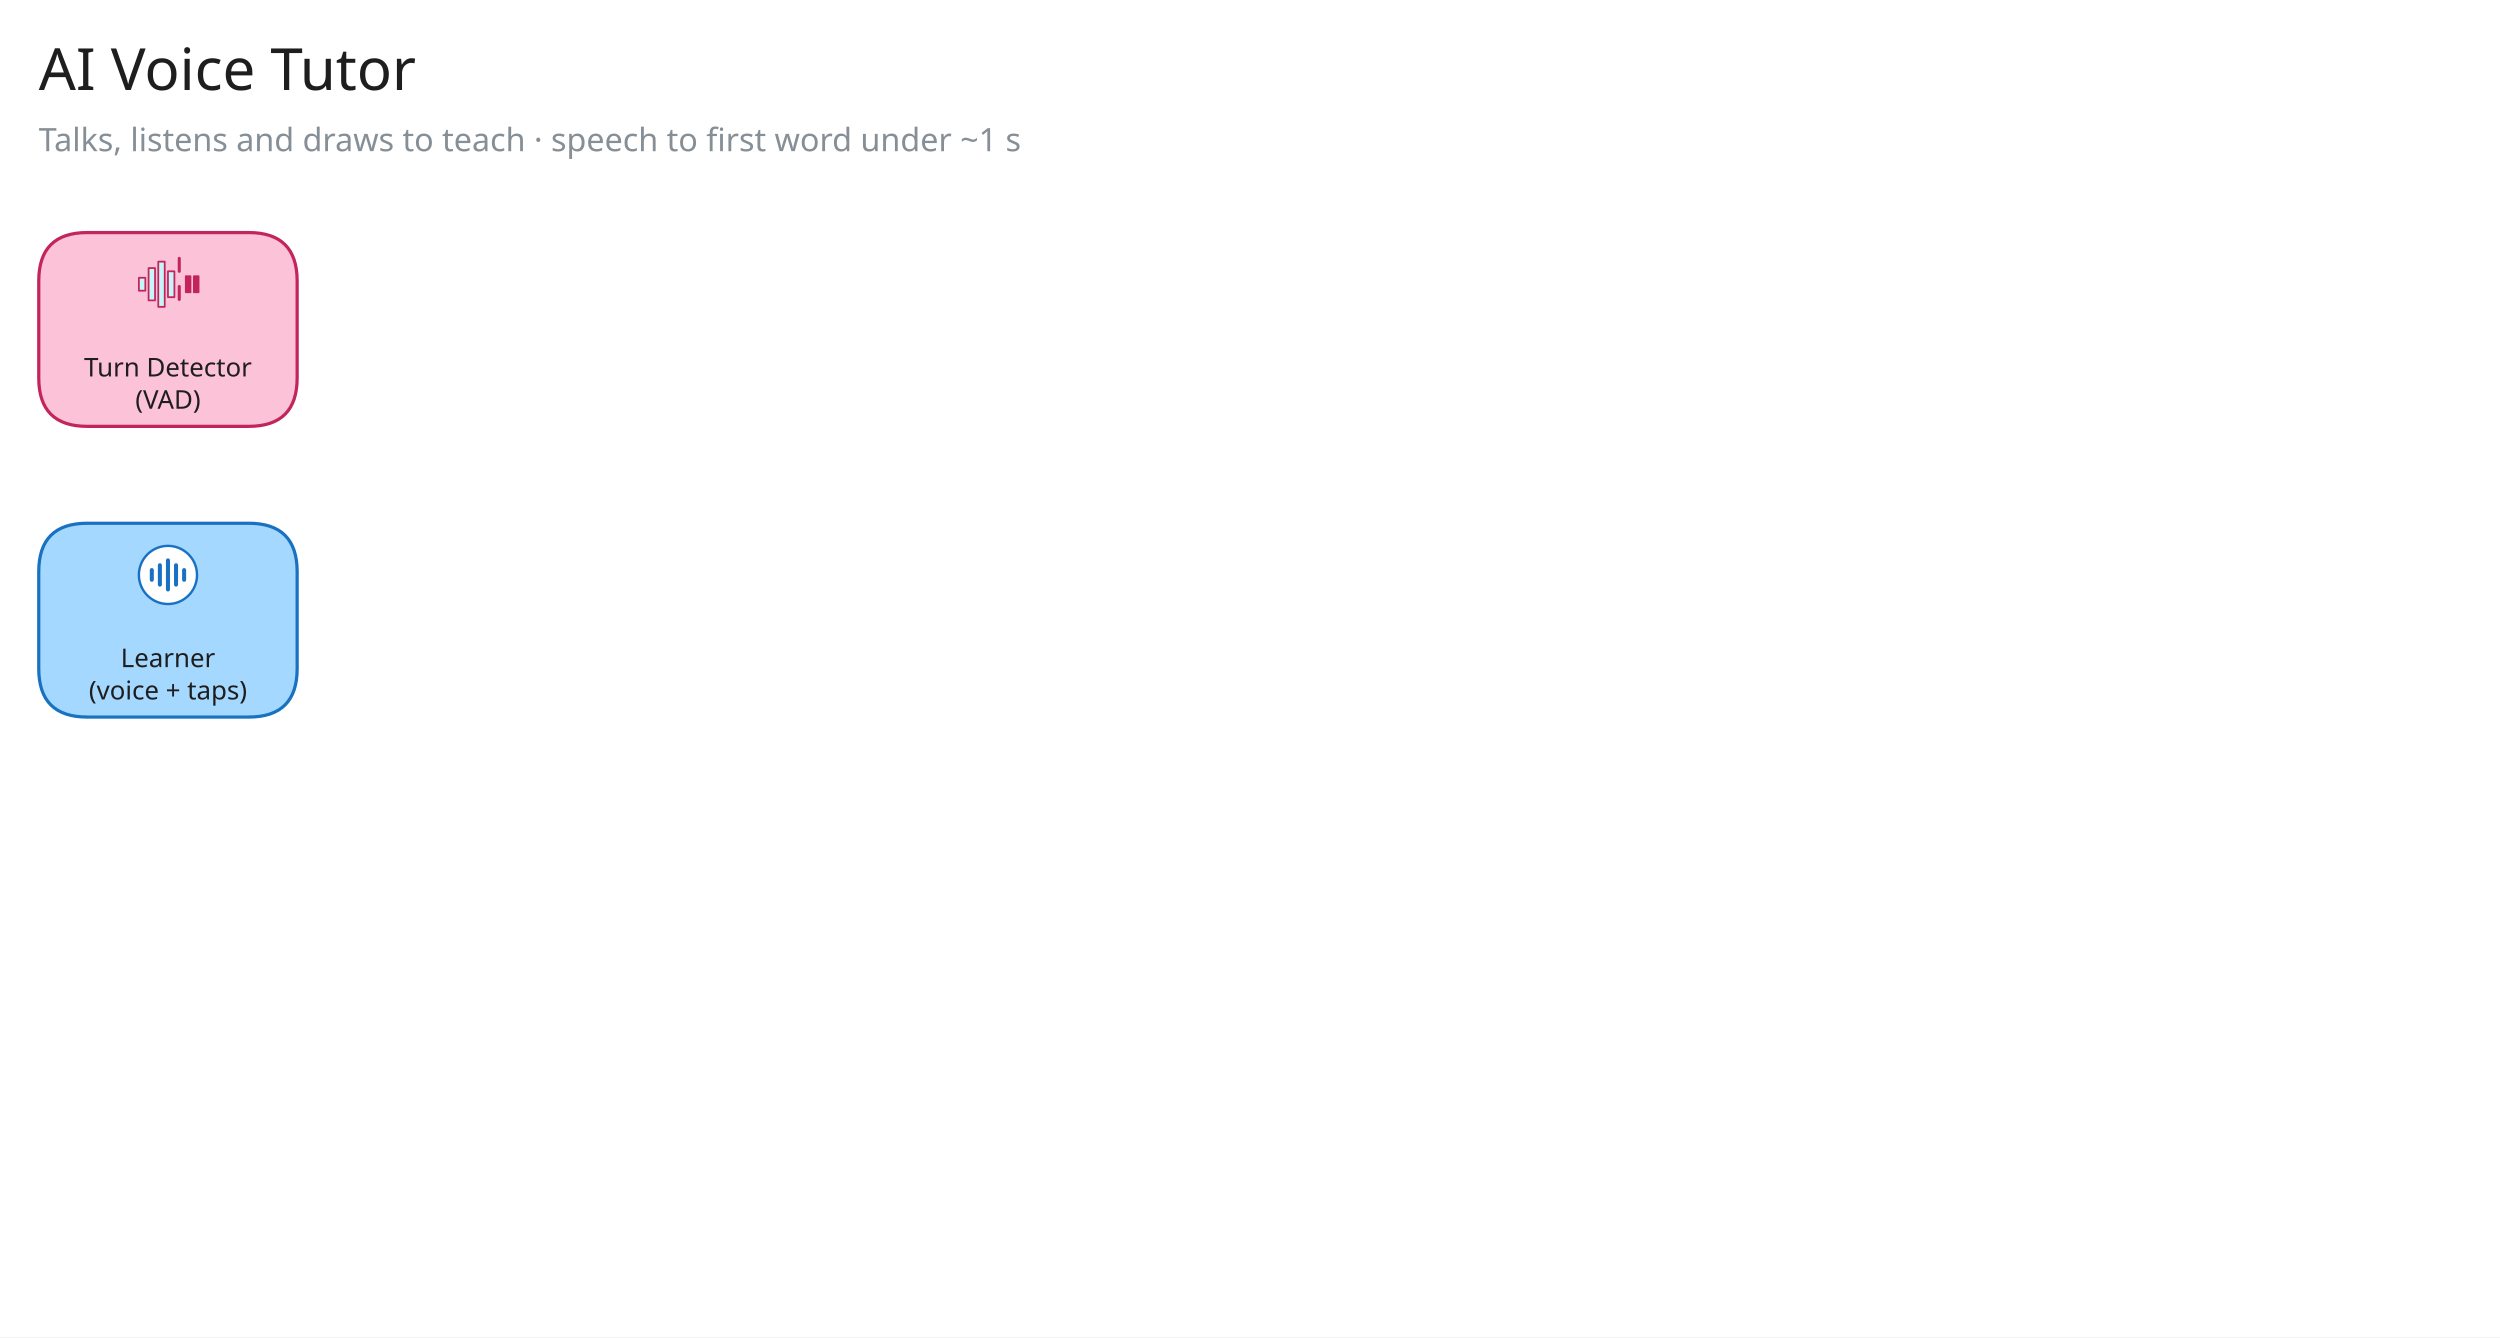
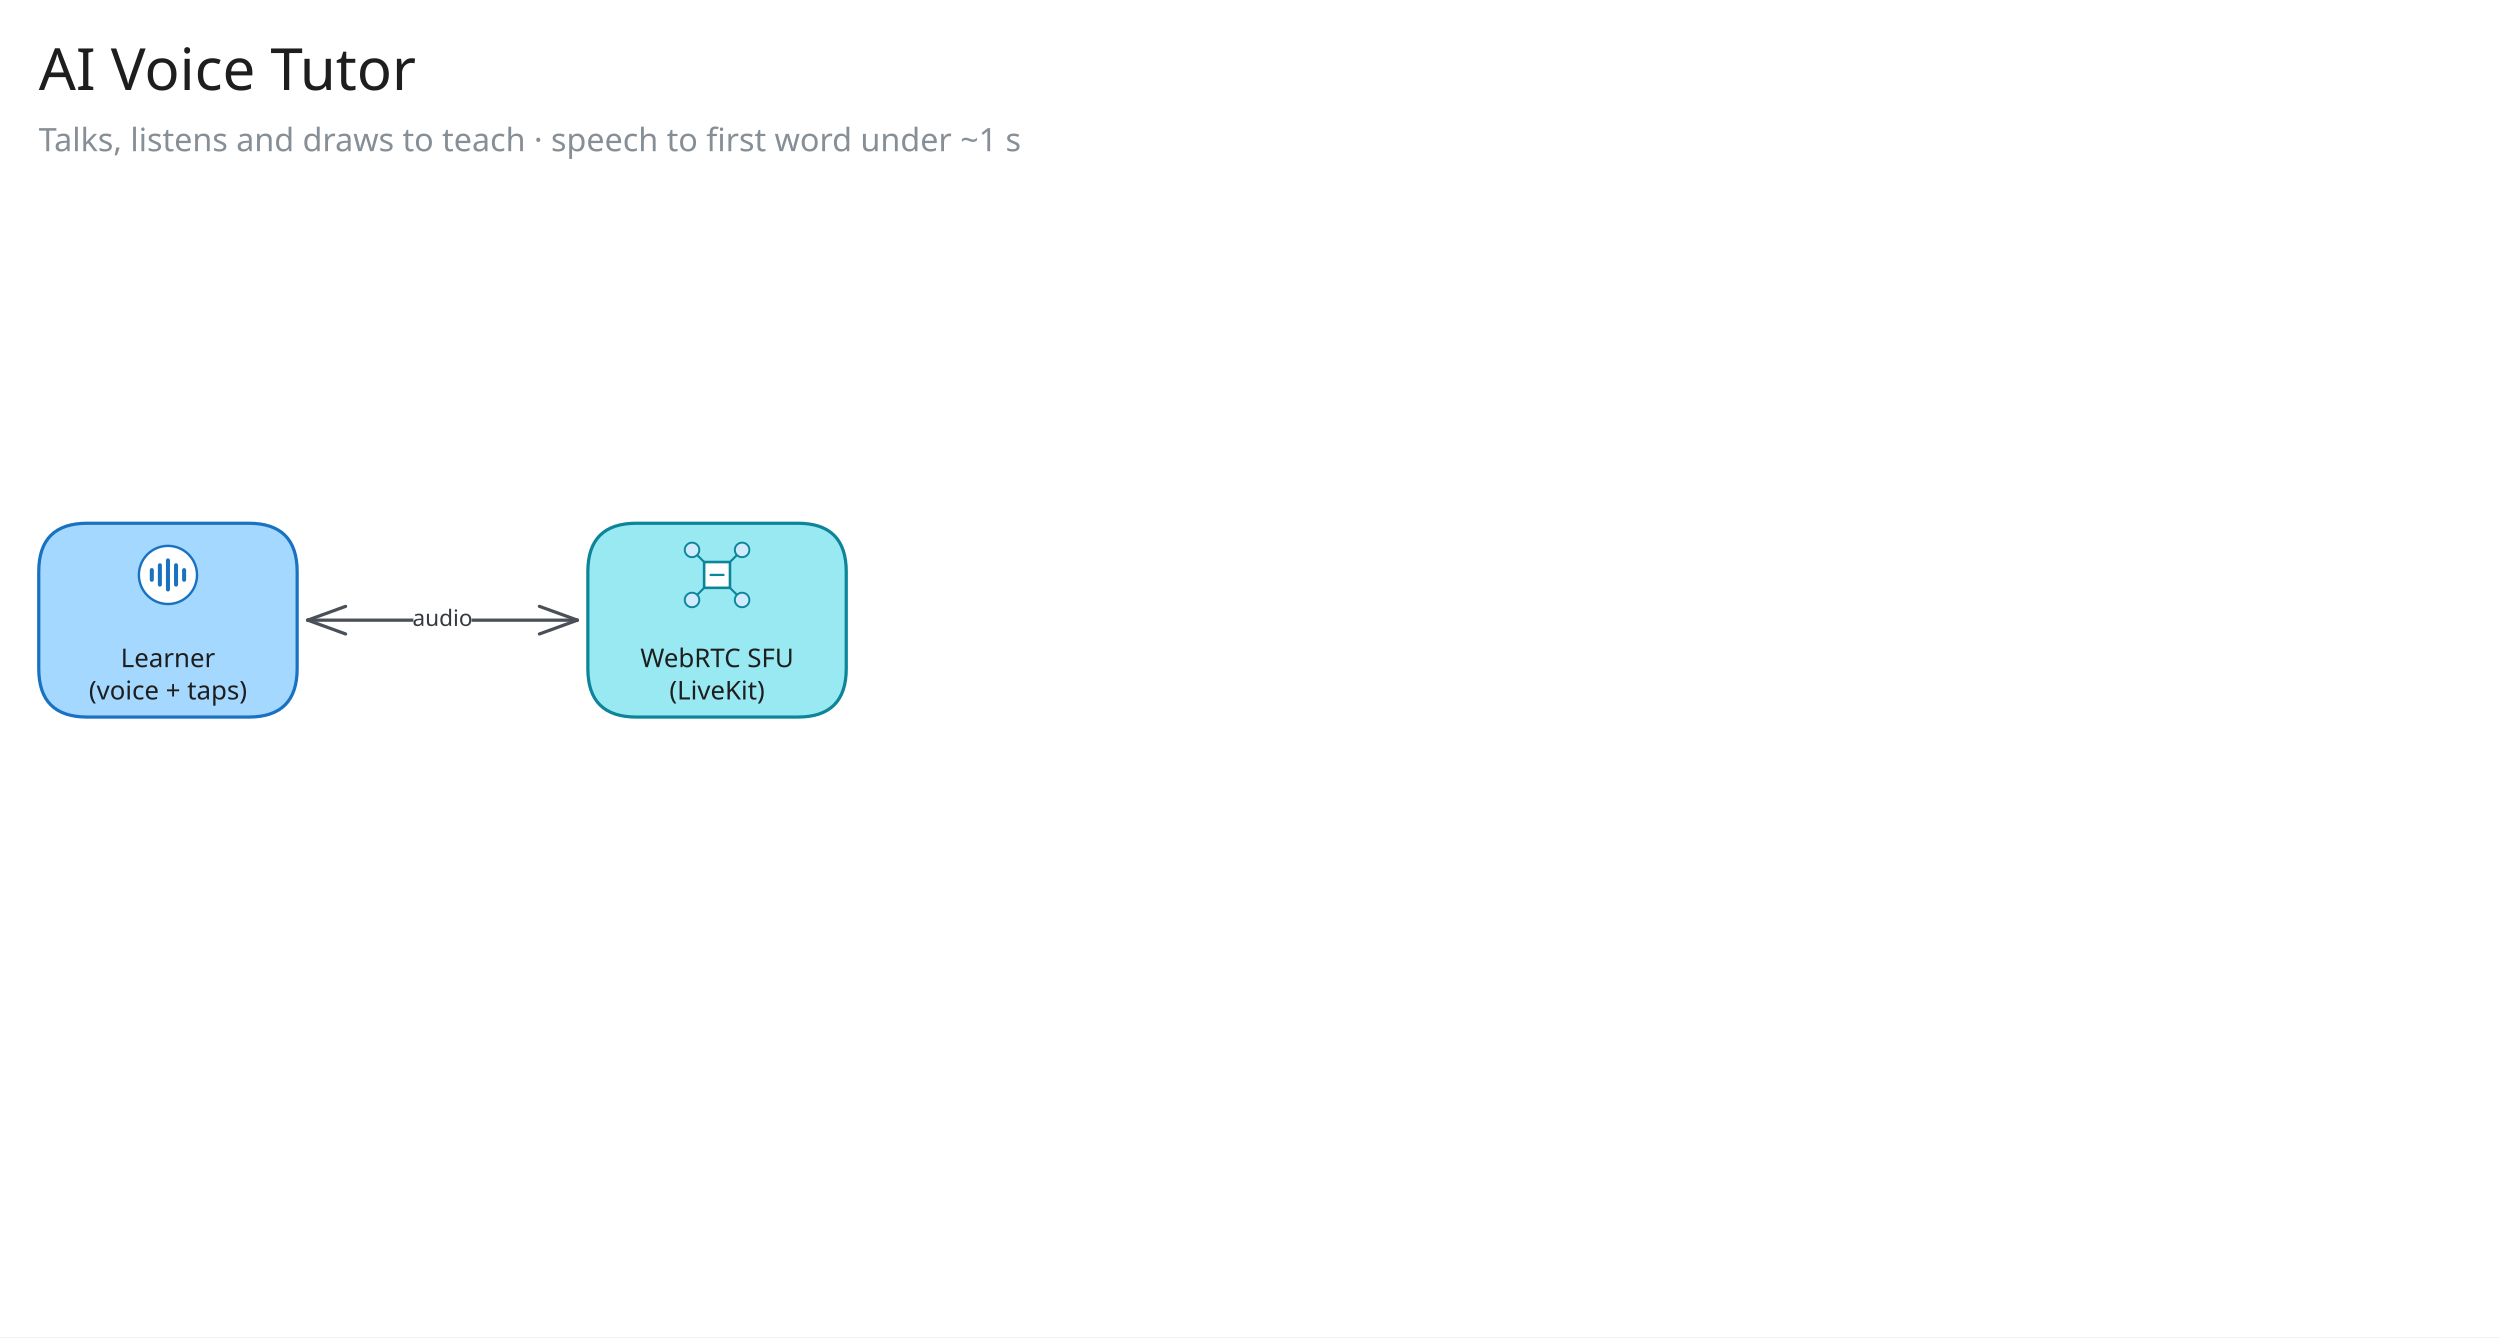
<svg xmlns="http://www.w3.org/2000/svg" version="1.1" viewBox="0 0 1548 828" width="1548" height="828">
  <defs />
  <rect x="0" y="0" width="1548" height="828" fill="#ffffff" />
  <g stroke-linecap="round" transform="translate(14 14) rotate(0 760 400)">
-     <path d="M0 0 C316.87 0, 633.75 0, 1520 0 M0 0 C573.12 0, 1146.24 0, 1520 0 M1520 0 C1520 242.36, 1520 484.71, 1520 800 M1520 0 C1520 256.1, 1520 512.2, 1520 800 M1520 800 C982.38 800, 444.76 800, 0 800 M1520 800 C941.48 800, 362.96 800, 0 800 M0 800 C0 566.52, 0 333.03, 0 0 M0 800 C0 483.38, 0 166.77, 0 0" stroke="transparent" stroke-width="2" fill="none" />
+     <path d="M0 0 C356.86 0, 713.72 0, 1520 0 M0 0 C466.06 0, 932.11 0, 1520 0 M1520 0 C1520 315.71, 1520 631.42, 1520 800 M1520 0 C1520 166.5, 1520 333, 1520 800 M1520 800 C1211.75 800, 903.5 800, 0 800 M1520 800 C933.48 800, 346.95 800, 0 800 M0 800 C0 510.92, 0 221.85, 0 0 M0 800 C0 546.67, 0 293.33, 0 0" stroke="transparent" stroke-width="2" fill="none" />
  </g>
  <g transform="translate(24 24) rotate(0 132.6241 22.5)">
    <text x="0" y="31.716" font-family="Excalifont, Xiaolai, Segoe UI Emoji" font-size="36px" fill="#1e1e1e" text-anchor="start" style="white-space: pre;" direction="ltr" dominant-baseline="alphabetic">AI Voice Tutor</text>
  </g>
  <g transform="translate(24 76) rotate(0 330.2197 12.5)">
    <text x="0" y="17.62" font-family="Excalifont, Xiaolai, Segoe UI Emoji" font-size="20px" fill="#868e96" text-anchor="start" style="white-space: pre;" direction="ltr" dominant-baseline="alphabetic">Talks, listens and draws to teach · speech to first word under ~1 s</text>
  </g>
  <g stroke-linecap="round" transform="translate(24 324) rotate(0 80 60)">
-     <path d="M30 0 C51.71 0, 73.43 0, 130 0 C150 0, 160 10, 160 30 C160 50.04, 160 70.08, 160 90 C160 110, 150 120, 130 120 C100.85 120, 71.69 120, 30 120 C10 120, 0 110, 0 90 C0 68.41, 0 46.82, 0 30 C0 10, 10 0, 30 0" stroke="none" stroke-width="0" fill="#a5d8ff" />
-     <path d="M30 0 C52.77 0, 75.55 0, 130 0 M30 0 C59.43 0, 88.85 0, 130 0 M130 0 C150 0, 160 10, 160 30 M130 0 C150 0, 160 10, 160 30 M160 30 C160 45.66, 160 61.31, 160 90 M160 30 C160 44.4, 160 58.8, 160 90 M160 90 C160 110, 150 120, 130 120 M160 90 C160 110, 150 120, 130 120 M130 120 C92.8 120, 55.6 120, 30 120 M130 120 C105.37 120, 80.73 120, 30 120 M30 120 C10 120, 0 110, 0 90 M30 120 C10 120, 0 110, 0 90 M0 90 C0 69.58, 0 49.17, 0 30 M0 90 C0 76.85, 0 63.71, 0 30 M0 30 C0 10, 10 0, 30 0 M0 30 C0 10, 10 0, 30 0" stroke="#1971c2" stroke-width="2" fill="none" />
+     <path d="M30 0 C57.51 0, 85.02 0, 130 0 C150 0, 160 10, 160 30 C160 49.02, 160 68.04, 160 90 C160 110, 150 120, 130 120 C100.24 120, 70.49 120, 30 120 C10 120, 0 110, 0 90 C0 73.71, 0 57.43, 0 30 C0 10, 10 0, 30 0" stroke="none" stroke-width="0" fill="#a5d8ff" />
+     <path d="M30 0 C61.07 0, 92.15 0, 130 0 M30 0 C68.07 0, 106.13 0, 130 0 M130 0 C150 0, 160 10, 160 30 M130 0 C150 0, 160 10, 160 30 M160 30 C160 50.2, 160 70.4, 160 90 M160 30 C160 50.87, 160 71.75, 160 90 M160 90 C160 110, 150 120, 130 120 M160 90 C160 110, 150 120, 130 120 M130 120 C95.33 120, 60.67 120, 30 120 M130 120 C94.48 120, 58.95 120, 30 120 M30 120 C10 120, 0 110, 0 90 M30 120 C10 120, 0 110, 0 90 M0 90 C0 74.27, 0 58.54, 0 30 M0 90 C0 73.56, 0 57.11, 0 30 M0 30 C0 10, 10 0, 30 0 M0 30 C0 10, 10 0, 30 0" stroke="#1971c2" stroke-width="2" fill="none" />
  </g>
  <g transform="translate(49.5039 399) rotate(0 54.4961 20)">
    <text x="54.496" y="14.096" font-family="Excalifont, Xiaolai, Segoe UI Emoji" font-size="16px" fill="#1e1e1e" text-anchor="middle" style="white-space: pre;" direction="ltr" dominant-baseline="alphabetic">Learner</text>
    <text x="54.496" y="34.096" font-family="Excalifont, Xiaolai, Segoe UI Emoji" font-size="16px" fill="#1e1e1e" text-anchor="middle" style="white-space: pre;" direction="ltr" dominant-baseline="alphabetic">(voice + taps)</text>
  </g>
  <g stroke-linecap="round" transform="translate(86 338) rotate(0 18 18)">
    <path d="M36 18 C36 19.04, 35.91 20.1, 35.73 21.13 C35.55 22.15, 35.27 23.18, 34.91 24.16 C34.56 25.14, 34.11 26.1, 33.59 27 C33.07 27.9, 32.46 28.77, 31.79 29.57 C31.12 30.37, 30.37 31.12, 29.57 31.79 C28.77 32.46, 27.9 33.07, 27 33.59 C26.1 34.11, 25.14 34.56, 24.16 34.91 C23.18 35.27, 22.15 35.55, 21.13 35.73 C20.1 35.91, 19.04 36, 18 36 C16.96 36, 15.9 35.91, 14.87 35.73 C13.85 35.55, 12.82 35.27, 11.84 34.91 C10.86 34.56, 9.9 34.11, 9 33.59 C8.1 33.07, 7.23 32.46, 6.43 31.79 C5.63 31.12, 4.88 30.37, 4.21 29.57 C3.54 28.77, 2.93 27.9, 2.41 27 C1.89 26.1, 1.44 25.14, 1.09 24.16 C0.73 23.18, 0.45 22.15, 0.27 21.13 C0.09 20.1, 0 19.04, 0 18 C0 16.96, 0.09 15.9, 0.27 14.87 C0.45 13.85, 0.73 12.82, 1.09 11.84 C1.44 10.86, 1.89 9.9, 2.41 9 C2.93 8.1, 3.54 7.23, 4.21 6.43 C4.88 5.63, 5.63 4.88, 6.43 4.21 C7.23 3.54, 8.1 2.93, 9 2.41 C9.9 1.89, 10.86 1.44, 11.84 1.09 C12.82 0.73, 13.85 0.45, 14.87 0.27 C15.9 0.09, 16.96 0, 18 0 C19.04 0, 20.1 0.09, 21.13 0.27 C22.15 0.45, 23.18 0.73, 24.16 1.09 C25.14 1.44, 26.1 1.89, 27 2.41 C27.9 2.93, 28.77 3.54, 29.57 4.21 C30.37 4.88, 31.12 5.63, 31.79 6.43 C32.46 7.23, 33.07 8.1, 33.59 9 C34.11 9.9, 34.56 10.86, 34.91 11.84 C35.27 12.82, 35.55 13.85, 35.73 14.87 C35.91 15.9, 35.95 17.48, 36 18 C36.05 18.52, 36.05 17.48, 36 18" stroke="none" stroke-width="0" fill="#ffffff" />
    <path d="M36 18 C36 19.04, 35.91 20.1, 35.73 21.13 C35.55 22.15, 35.27 23.18, 34.91 24.16 C34.56 25.14, 34.11 26.1, 33.59 27 C33.07 27.9, 32.46 28.77, 31.79 29.57 C31.12 30.37, 30.37 31.12, 29.57 31.79 C28.77 32.46, 27.9 33.07, 27 33.59 C26.1 34.11, 25.14 34.56, 24.16 34.91 C23.18 35.27, 22.15 35.55, 21.13 35.73 C20.1 35.91, 19.04 36, 18 36 C16.96 36, 15.9 35.91, 14.87 35.73 C13.85 35.55, 12.82 35.27, 11.84 34.91 C10.86 34.56, 9.9 34.11, 9 33.59 C8.1 33.07, 7.23 32.46, 6.43 31.79 C5.63 31.12, 4.88 30.37, 4.21 29.57 C3.54 28.77, 2.93 27.9, 2.41 27 C1.89 26.1, 1.44 25.14, 1.09 24.16 C0.73 23.18, 0.45 22.15, 0.27 21.13 C0.09 20.1, 0 19.04, 0 18 C0 16.96, 0.09 15.9, 0.27 14.87 C0.45 13.85, 0.73 12.82, 1.09 11.84 C1.44 10.86, 1.89 9.9, 2.41 9 C2.93 8.1, 3.54 7.23, 4.21 6.43 C4.88 5.63, 5.63 4.88, 6.43 4.21 C7.23 3.54, 8.1 2.93, 9 2.41 C9.9 1.89, 10.86 1.44, 11.84 1.09 C12.82 0.73, 13.85 0.45, 14.87 0.27 C15.9 0.09, 16.96 0, 18 0 C19.04 0, 20.1 0.09, 21.13 0.27 C22.15 0.45, 23.18 0.73, 24.16 1.09 C25.14 1.44, 26.1 1.89, 27 2.41 C27.9 2.93, 28.77 3.54, 29.57 4.21 C30.37 4.88, 31.12 5.63, 31.79 6.43 C32.46 7.23, 33.07 8.1, 33.59 9 C34.11 9.9, 34.56 10.86, 34.91 11.84 C35.27 12.82, 35.55 13.85, 35.73 14.87 C35.91 15.9, 35.95 17.48, 36 18 C36.05 18.52, 36.05 17.48, 36 18" stroke="#1971c2" stroke-width="1.5" fill="none" />
  </g>
  <g stroke-linecap="round">
    <g transform="translate(94 353) rotate(0 0 3)">
-       <path d="M0 0 C0 2.31, 0 4.61, 0 6 M0 0 C0 1.61, 0 3.23, 0 6" stroke="#1971c2" stroke-width="2.5" fill="none" />
+       <path d="M0 0 C0 2.36, 0 4.72, 0 6 M0 0 C0 2.01, 0 4.02, 0 6" stroke="#1971c2" stroke-width="2.5" fill="none" />
    </g>
  </g>
  <mask />
  <g stroke-linecap="round">
    <g transform="translate(99 350) rotate(0 0 6)">
-       <path d="M0 0 C0 3.03, 0 6.05, 0 12 M0 0 C0 4.53, 0 9.07, 0 12" stroke="#1971c2" stroke-width="2.5" fill="none" />
+       <path d="M0 0 C0 3.57, 0 7.14, 0 12 M0 0 C0 2.74, 0 5.48, 0 12" stroke="#1971c2" stroke-width="2.5" fill="none" />
    </g>
  </g>
  <mask />
  <g stroke-linecap="round">
    <g transform="translate(104 347) rotate(0 0 9)">
-       <path d="M0 0 C0 6.79, 0 13.57, 0 18 M0 0 C0 5.45, 0 10.91, 0 18" stroke="#1971c2" stroke-width="2.5" fill="none" />
+       <path d="M0 0 C0 5.52, 0 11.04, 0 18 M0 0 C0 7.1, 0 14.21, 0 18" stroke="#1971c2" stroke-width="2.5" fill="none" />
    </g>
  </g>
  <mask />
  <g stroke-linecap="round">
    <g transform="translate(109 350) rotate(0 0 6)">
-       <path d="M0 0 C0 3.7, 0 7.39, 0 12 M0 0 C0 2.49, 0 4.97, 0 12" stroke="#1971c2" stroke-width="2.5" fill="none" />
+       <path d="M0 0 C0 3.47, 0 6.94, 0 12 M0 0 C0 4.09, 0 8.18, 0 12" stroke="#1971c2" stroke-width="2.5" fill="none" />
    </g>
  </g>
  <mask />
  <g stroke-linecap="round">
    <g transform="translate(114 353) rotate(0 0 3)">
-       <path d="M0 0 C0 1.45, 0 2.9, 0 6 M0 0 C0 1.69, 0 3.38, 0 6" stroke="#1971c2" stroke-width="2.5" fill="none" />
+       <path d="M0 0 C0 2.32, 0 4.65, 0 6 M0 0 C0 2, 0 3.99, 0 6" stroke="#1971c2" stroke-width="2.5" fill="none" />
    </g>
  </g>
  <mask />
-   <g stroke-linecap="round" transform="translate(24 144) rotate(0 80 60)">
-     <path d="M30 0 C61.57 0, 93.15 0, 130 0 C150 0, 160 10, 160 30 C160 45.46, 160 60.93, 160 90 C160 110, 150 120, 130 120 C97.06 120, 64.12 120, 30 120 C10 120, 0 110, 0 90 C0 71.56, 0 53.12, 0 30 C0 10, 10 0, 30 0" stroke="none" stroke-width="0" fill="#fcc2d7" />
-     <path d="M30 0 C59.43 0, 88.85 0, 130 0 M30 0 C51.92 0, 73.84 0, 130 0 M130 0 C150 0, 160 10, 160 30 M130 0 C150 0, 160 10, 160 30 M160 30 C160 44.4, 160 58.8, 160 90 M160 30 C160 48.42, 160 66.84, 160 90 M160 90 C160 110, 150 120, 130 120 M160 90 C160 110, 150 120, 130 120 M130 120 C105.37 120, 80.73 120, 30 120 M130 120 C95.39 120, 60.78 120, 30 120 M30 120 C10 120, 0 110, 0 90 M30 120 C10 120, 0 110, 0 90 M0 90 C0 76.85, 0 63.71, 0 30 M0 90 C0 72.43, 0 54.85, 0 30 M0 30 C0 10, 10 0, 30 0 M0 30 C0 10, 10 0, 30 0" stroke="#c2255c" stroke-width="2" fill="none" />
+   <g stroke-linecap="round" transform="translate(364 324) rotate(0 80 60)">
+     <path d="M30 0 C68.06 0, 106.11 0, 130 0 C150 0, 160 10, 160 30 C160 51.2, 160 72.41, 160 90 C160 110, 150 120, 130 120 C99.45 120, 68.9 120, 30 120 C10 120, 0 110, 0 90 C0 76.25, 0 62.49, 0 30 C0 10, 10 0, 30 0" stroke="none" stroke-width="0" fill="#99e9f2" />
+     <path d="M30 0 C68.07 0, 106.13 0, 130 0 M30 0 C52.45 0, 74.89 0, 130 0 M130 0 C150 0, 160 10, 160 30 M130 0 C150 0, 160 10, 160 30 M160 30 C160 50.87, 160 71.75, 160 90 M160 30 C160 51.96, 160 73.92, 160 90 M160 90 C160 110, 150 120, 130 120 M160 90 C160 110, 150 120, 130 120 M130 120 C94.48 120, 58.95 120, 30 120 M130 120 C103.6 120, 77.19 120, 30 120 M30 120 C10 120, 0 110, 0 90 M30 120 C10 120, 0 110, 0 90 M0 90 C0 73.56, 0 57.11, 0 30 M0 90 C0 68, 0 46, 0 30 M0 30 C0 10, 10 0, 30 0 M0 30 C0 10, 10 0, 30 0" stroke="#0c8599" stroke-width="2" fill="none" />
  </g>
-   <g transform="translate(46.80789 219) rotate(0 57.19211 20)">
-     <text x="57.192" y="14.096" font-family="Excalifont, Xiaolai, Segoe UI Emoji" font-size="16px" fill="#1e1e1e" text-anchor="middle" style="white-space: pre;" direction="ltr" dominant-baseline="alphabetic">Turn Detector</text>
-     <text x="57.192" y="34.096" font-family="Excalifont, Xiaolai, Segoe UI Emoji" font-size="16px" fill="#1e1e1e" text-anchor="middle" style="white-space: pre;" direction="ltr" dominant-baseline="alphabetic">(VAD)</text>
-   </g>
-   <g stroke-linecap="round" transform="translate(86 172) rotate(0 2 4)">
-     <path d="M0 0 L4 0 L4 8 L0 8" stroke="none" stroke-width="0" fill="#c5f6fa" />
-     <path d="M0 0 C1.18 0, 2.36 0, 4 0 M0 0 C0.84 0, 1.68 0, 4 0 M4 0 C4 2.09, 4 4.18, 4 8 M4 0 C4 1.92, 4 3.84, 4 8 M4 8 C2.77 8, 1.54 8, 0 8 M4 8 C3.03 8, 2.06 8, 0 8 M0 8 C0 5.6, 0 3.21, 0 0 M0 8 C0 6.38, 0 4.77, 0 0" stroke="#c2255c" stroke-width="1.1" fill="none" />
-   </g>
-   <g stroke-linecap="round" transform="translate(92 166) rotate(0 2 10)">
-     <path d="M0 0 L4 0 L4 20 L0 20" stroke="none" stroke-width="0" fill="#c5f6fa" />
-     <path d="M0 0 C1.08 0, 2.15 0, 4 0 M0 0 C1.27 0, 2.54 0, 4 0 M4 0 C4 4.75, 4 9.5, 4 20 M4 0 C4 6.34, 4 12.68, 4 20 M4 20 C2.97 20, 1.95 20, 0 20 M4 20 C2.51 20, 1.02 20, 0 20 M0 20 C0 15.07, 0 10.15, 0 0 M0 20 C0 13.08, 0 6.16, 0 0" stroke="#c2255c" stroke-width="1.1" fill="none" />
-   </g>
-   <g stroke-linecap="round" transform="translate(98 162) rotate(0 2 14)">
-     <path d="M0 0 L4 0 L4 28 L0 28" stroke="none" stroke-width="0" fill="#c5f6fa" />
-     <path d="M0 0 C1.51 0, 3.02 0, 4 0 M0 0 C0.86 0, 1.71 0, 4 0 M4 0 C4 6.37, 4 12.74, 4 28 M4 0 C4 11.18, 4 22.35, 4 28 M4 28 C2.55 28, 1.1 28, 0 28 M4 28 C3.16 28, 2.32 28, 0 28 M0 28 C0 21.57, 0 15.14, 0 0 M0 28 C0 20.58, 0 13.16, 0 0" stroke="#c2255c" stroke-width="1.1" fill="none" />
-   </g>
-   <g stroke-linecap="round" transform="translate(104 168) rotate(0 2 8)">
-     <path d="M0 0 L4 0 L4 16 L0 16" stroke="none" stroke-width="0" fill="#c5f6fa" />
-     <path d="M0 0 C1.21 0, 2.42 0, 4 0 M0 0 C1.28 0, 2.56 0, 4 0 M4 0 C4 5.66, 4 11.32, 4 16 M4 0 C4 6.09, 4 12.18, 4 16 M4 16 C2.83 16, 1.67 16, 0 16 M4 16 C2.42 16, 0.83 16, 0 16 M0 16 C0 10.32, 0 4.65, 0 0 M0 16 C0 10.83, 0 5.65, 0 0" stroke="#c2255c" stroke-width="1.1" fill="none" />
+   <g transform="translate(392.1359 399) rotate(0 51.86411 20)">
+     <text x="51.864" y="14.096" font-family="Excalifont, Xiaolai, Segoe UI Emoji" font-size="16px" fill="#1e1e1e" text-anchor="middle" style="white-space: pre;" direction="ltr" dominant-baseline="alphabetic">WebRTC SFU</text>
+     <text x="51.864" y="34.096" font-family="Excalifont, Xiaolai, Segoe UI Emoji" font-size="16px" fill="#1e1e1e" text-anchor="middle" style="white-space: pre;" direction="ltr" dominant-baseline="alphabetic">(LiveKit)</text>
  </g>
  <g stroke-linecap="round">
-     <g transform="translate(111 160) rotate(0 0 16)">
-       <path d="M0 0 C0 6.63, 0 13.26, 0 32" stroke="#c2255c" stroke-width="1.9" fill="none" stroke-dasharray="8 9.4" />
+     <g transform="translate(444 356) rotate(0 -7.5 -7.5)">
+       <path d="M0 0 C-4.02 -4.02, -8.05 -8.05, -15 -15 M0 0 C-4.51 -4.51, -9.03 -9.03, -15 -15" stroke="#0c8599" stroke-width="1.3" fill="none" />
    </g>
  </g>
  <mask />
-   <g stroke-linecap="round" transform="translate(115 171) rotate(0 1.5 5)">
-     <path d="M0 0 L3 0 L3 10 L0 10" stroke="none" stroke-width="0" fill="#c2255c" />
-     <path d="M0 0 C0.85 0, 1.69 0, 3 0 M0 0 C0.92 0, 1.83 0, 3 0 M3 0 C3 3.14, 3 6.27, 3 10 M3 0 C3 2.26, 3 4.52, 3 10 M3 10 C2.23 10, 1.46 10, 0 10 M3 10 C1.9 10, 0.81 10, 0 10 M0 10 C0 6.66, 0 3.32, 0 0 M0 10 C0 6.46, 0 2.92, 0 0" stroke="#c2255c" stroke-width="1" fill="none" />
+   <g stroke-linecap="round">
+     <g transform="translate(444 356) rotate(0 7.5 -7.5)">
+       <path d="M0 0 C5.02 -5.02, 10.04 -10.04, 15 -15 M0 0 C5.91 -5.91, 11.81 -11.81, 15 -15" stroke="#0c8599" stroke-width="1.3" fill="none" />
+     </g>
  </g>
-   <g stroke-linecap="round" transform="translate(120 171) rotate(0 1.5 5)">
-     <path d="M0 0 L3 0 L3 10 L0 10" stroke="none" stroke-width="0" fill="#c2255c" />
-     <path d="M0 0 C0.66 0, 1.32 0, 3 0 M0 0 C0.85 0, 1.7 0, 3 0 M3 0 C3 2.16, 3 4.32, 3 10 M3 0 C3 3.18, 3 6.36, 3 10 M3 10 C1.98 10, 0.97 10, 0 10 M3 10 C1.88 10, 0.75 10, 0 10 M0 10 C0 7.66, 0 5.32, 0 0 M0 10 C0 6.48, 0 2.95, 0 0" stroke="#c2255c" stroke-width="1" fill="none" />
+   <mask />
+   <g stroke-linecap="round">
+     <g transform="translate(444 356) rotate(0 -7.5 7.5)">
+       <path d="M0 0 C-3.42 3.42, -6.85 6.85, -15 15 M0 0 C-4.22 4.22, -8.44 8.44, -15 15" stroke="#0c8599" stroke-width="1.3" fill="none" />
+     </g>
+   </g>
+   <mask />
+   <g stroke-linecap="round">
+     <g transform="translate(444 356) rotate(0 7.5 7.5)">
+       <path d="M0 0 C5.92 5.92, 11.84 11.84, 15 15 M0 0 C3.12 3.12, 6.24 6.24, 15 15" stroke="#0c8599" stroke-width="1.3" fill="none" />
+     </g>
+   </g>
+   <mask />
+   <g stroke-linecap="round" transform="translate(424 336) rotate(0 4.5 4.5)">
+     <path d="M9 4.5 C9 4.76, 8.98 5.02, 8.93 5.28 C8.89 5.54, 8.82 5.79, 8.73 6.04 C8.64 6.28, 8.53 6.52, 8.4 6.75 C8.27 6.98, 8.11 7.19, 7.95 7.39 C7.78 7.59, 7.59 7.78, 7.39 7.95 C7.19 8.11, 6.98 8.27, 6.75 8.4 C6.52 8.53, 6.28 8.64, 6.04 8.73 C5.79 8.82, 5.54 8.89, 5.28 8.93 C5.02 8.98, 4.76 9, 4.5 9 C4.24 9, 3.98 8.98, 3.72 8.93 C3.46 8.89, 3.21 8.82, 2.96 8.73 C2.72 8.64, 2.48 8.53, 2.25 8.4 C2.02 8.27, 1.81 8.11, 1.61 7.95 C1.41 7.78, 1.22 7.59, 1.05 7.39 C0.89 7.19, 0.73 6.98, 0.6 6.75 C0.47 6.52, 0.36 6.28, 0.27 6.04 C0.18 5.79, 0.11 5.54, 0.07 5.28 C0.02 5.02, 0 4.76, 0 4.5 C0 4.24, 0.02 3.98, 0.07 3.72 C0.11 3.46, 0.18 3.21, 0.27 2.96 C0.36 2.72, 0.47 2.48, 0.6 2.25 C0.73 2.02, 0.89 1.81, 1.05 1.61 C1.22 1.41, 1.41 1.22, 1.61 1.05 C1.81 0.89, 2.02 0.73, 2.25 0.6 C2.48 0.47, 2.72 0.36, 2.96 0.27 C3.21 0.18, 3.46 0.11, 3.72 0.07 C3.98 0.02, 4.24 0, 4.5 0 C4.76 0, 5.02 0.02, 5.28 0.07 C5.54 0.11, 5.79 0.18, 6.04 0.27 C6.28 0.36, 6.52 0.47, 6.75 0.6 C6.98 0.73, 7.19 0.89, 7.39 1.05 C7.59 1.22, 7.78 1.41, 7.95 1.61 C8.11 1.81, 8.27 2.02, 8.4 2.25 C8.53 2.48, 8.64 2.72, 8.73 2.96 C8.82 3.21, 8.89 3.46, 8.93 3.72 C8.98 3.98, 8.99 4.37, 9 4.5 C9.01 4.63, 9.01 4.37, 9 4.5" stroke="none" stroke-width="0" fill="#d0ebff" />
+     <path d="M9 4.5 C9 4.76, 8.98 5.02, 8.93 5.28 C8.89 5.54, 8.82 5.79, 8.73 6.04 C8.64 6.28, 8.53 6.52, 8.4 6.75 C8.27 6.98, 8.11 7.19, 7.95 7.39 C7.78 7.59, 7.59 7.78, 7.39 7.95 C7.19 8.11, 6.98 8.27, 6.75 8.4 C6.52 8.53, 6.28 8.64, 6.04 8.73 C5.79 8.82, 5.54 8.89, 5.28 8.93 C5.02 8.98, 4.76 9, 4.5 9 C4.24 9, 3.98 8.98, 3.72 8.93 C3.46 8.89, 3.21 8.82, 2.96 8.73 C2.72 8.64, 2.48 8.53, 2.25 8.4 C2.02 8.27, 1.81 8.11, 1.61 7.95 C1.41 7.78, 1.22 7.59, 1.05 7.39 C0.89 7.19, 0.73 6.98, 0.6 6.75 C0.47 6.52, 0.36 6.28, 0.27 6.04 C0.18 5.79, 0.11 5.54, 0.07 5.28 C0.02 5.02, 0 4.76, 0 4.5 C0 4.24, 0.02 3.98, 0.07 3.72 C0.11 3.46, 0.18 3.21, 0.27 2.96 C0.36 2.72, 0.47 2.48, 0.6 2.25 C0.73 2.02, 0.89 1.81, 1.05 1.61 C1.22 1.41, 1.41 1.22, 1.61 1.05 C1.81 0.89, 2.02 0.73, 2.25 0.6 C2.48 0.47, 2.72 0.36, 2.96 0.27 C3.21 0.18, 3.46 0.11, 3.72 0.07 C3.98 0.02, 4.24 0, 4.5 0 C4.76 0, 5.02 0.02, 5.28 0.07 C5.54 0.11, 5.79 0.18, 6.04 0.27 C6.28 0.36, 6.52 0.47, 6.75 0.6 C6.98 0.73, 7.19 0.89, 7.39 1.05 C7.59 1.22, 7.78 1.41, 7.95 1.61 C8.11 1.81, 8.27 2.02, 8.4 2.25 C8.53 2.48, 8.64 2.72, 8.73 2.96 C8.82 3.21, 8.89 3.46, 8.93 3.72 C8.98 3.98, 8.99 4.37, 9 4.5 C9.01 4.63, 9.01 4.37, 9 4.5" stroke="#0c8599" stroke-width="1.2" fill="none" />
+   </g>
+   <g stroke-linecap="round" transform="translate(455 336) rotate(0 4.5 4.5)">
+     <path d="M9 4.5 C9 4.76, 8.98 5.02, 8.93 5.28 C8.89 5.54, 8.82 5.79, 8.73 6.04 C8.64 6.28, 8.53 6.52, 8.4 6.75 C8.27 6.98, 8.11 7.19, 7.95 7.39 C7.78 7.59, 7.59 7.78, 7.39 7.95 C7.19 8.11, 6.98 8.27, 6.75 8.4 C6.52 8.53, 6.28 8.64, 6.04 8.73 C5.79 8.82, 5.54 8.89, 5.28 8.93 C5.02 8.98, 4.76 9, 4.5 9 C4.24 9, 3.98 8.98, 3.72 8.93 C3.46 8.89, 3.21 8.82, 2.96 8.73 C2.72 8.64, 2.48 8.53, 2.25 8.4 C2.02 8.27, 1.81 8.11, 1.61 7.95 C1.41 7.78, 1.22 7.59, 1.05 7.39 C0.89 7.19, 0.73 6.98, 0.6 6.75 C0.47 6.52, 0.36 6.28, 0.27 6.04 C0.18 5.79, 0.11 5.54, 0.07 5.28 C0.02 5.02, 0 4.76, 0 4.5 C0 4.24, 0.02 3.98, 0.07 3.72 C0.11 3.46, 0.18 3.21, 0.27 2.96 C0.36 2.72, 0.47 2.48, 0.6 2.25 C0.73 2.02, 0.89 1.81, 1.05 1.61 C1.22 1.41, 1.41 1.22, 1.61 1.05 C1.81 0.89, 2.02 0.73, 2.25 0.6 C2.48 0.47, 2.72 0.36, 2.96 0.27 C3.21 0.18, 3.46 0.11, 3.72 0.07 C3.98 0.02, 4.24 0, 4.5 0 C4.76 0, 5.02 0.02, 5.28 0.07 C5.54 0.11, 5.79 0.18, 6.04 0.27 C6.28 0.36, 6.52 0.47, 6.75 0.6 C6.98 0.73, 7.19 0.89, 7.39 1.05 C7.59 1.22, 7.78 1.41, 7.95 1.61 C8.11 1.81, 8.27 2.02, 8.4 2.25 C8.53 2.48, 8.64 2.72, 8.73 2.96 C8.82 3.21, 8.89 3.46, 8.93 3.72 C8.98 3.98, 8.99 4.37, 9 4.5 C9.01 4.63, 9.01 4.37, 9 4.5" stroke="none" stroke-width="0" fill="#d0ebff" />
+     <path d="M9 4.5 C9 4.76, 8.98 5.02, 8.93 5.28 C8.89 5.54, 8.82 5.79, 8.73 6.04 C8.64 6.28, 8.53 6.52, 8.4 6.75 C8.27 6.98, 8.11 7.19, 7.95 7.39 C7.78 7.59, 7.59 7.78, 7.39 7.95 C7.19 8.11, 6.98 8.27, 6.75 8.4 C6.52 8.53, 6.28 8.64, 6.04 8.73 C5.79 8.82, 5.54 8.89, 5.28 8.93 C5.02 8.98, 4.76 9, 4.5 9 C4.24 9, 3.98 8.98, 3.72 8.93 C3.46 8.89, 3.21 8.82, 2.96 8.73 C2.72 8.64, 2.48 8.53, 2.25 8.4 C2.02 8.27, 1.81 8.11, 1.61 7.95 C1.41 7.78, 1.22 7.59, 1.05 7.39 C0.89 7.19, 0.73 6.98, 0.6 6.75 C0.47 6.52, 0.36 6.28, 0.27 6.04 C0.18 5.79, 0.11 5.54, 0.07 5.28 C0.02 5.02, 0 4.76, 0 4.5 C0 4.24, 0.02 3.98, 0.07 3.72 C0.11 3.46, 0.18 3.21, 0.27 2.96 C0.36 2.72, 0.47 2.48, 0.6 2.25 C0.73 2.02, 0.89 1.81, 1.05 1.61 C1.22 1.41, 1.41 1.22, 1.61 1.05 C1.81 0.89, 2.02 0.73, 2.25 0.6 C2.48 0.47, 2.72 0.36, 2.96 0.27 C3.21 0.18, 3.46 0.11, 3.72 0.07 C3.98 0.02, 4.24 0, 4.5 0 C4.76 0, 5.02 0.02, 5.28 0.07 C5.54 0.11, 5.79 0.18, 6.04 0.27 C6.28 0.36, 6.52 0.47, 6.75 0.6 C6.98 0.73, 7.19 0.89, 7.39 1.05 C7.59 1.22, 7.78 1.41, 7.95 1.61 C8.11 1.81, 8.27 2.02, 8.4 2.25 C8.53 2.48, 8.64 2.72, 8.73 2.96 C8.82 3.21, 8.89 3.46, 8.93 3.72 C8.98 3.98, 8.99 4.37, 9 4.5 C9.01 4.63, 9.01 4.37, 9 4.5" stroke="#0c8599" stroke-width="1.2" fill="none" />
+   </g>
+   <g stroke-linecap="round" transform="translate(424 367) rotate(0 4.5 4.5)">
+     <path d="M9 4.5 C9 4.76, 8.98 5.02, 8.93 5.28 C8.89 5.54, 8.82 5.79, 8.73 6.04 C8.64 6.28, 8.53 6.52, 8.4 6.75 C8.27 6.98, 8.11 7.19, 7.95 7.39 C7.78 7.59, 7.59 7.78, 7.39 7.95 C7.19 8.11, 6.98 8.27, 6.75 8.4 C6.52 8.53, 6.28 8.64, 6.04 8.73 C5.79 8.82, 5.54 8.89, 5.28 8.93 C5.02 8.98, 4.76 9, 4.5 9 C4.24 9, 3.98 8.98, 3.72 8.93 C3.46 8.89, 3.21 8.82, 2.96 8.73 C2.72 8.64, 2.48 8.53, 2.25 8.4 C2.02 8.27, 1.81 8.11, 1.61 7.95 C1.41 7.78, 1.22 7.59, 1.05 7.39 C0.89 7.19, 0.73 6.98, 0.6 6.75 C0.47 6.52, 0.36 6.28, 0.27 6.04 C0.18 5.79, 0.11 5.54, 0.07 5.28 C0.02 5.02, 0 4.76, 0 4.5 C0 4.24, 0.02 3.98, 0.07 3.72 C0.11 3.46, 0.18 3.21, 0.27 2.96 C0.36 2.72, 0.47 2.48, 0.6 2.25 C0.73 2.02, 0.89 1.81, 1.05 1.61 C1.22 1.41, 1.41 1.22, 1.61 1.05 C1.81 0.89, 2.02 0.73, 2.25 0.6 C2.48 0.47, 2.72 0.36, 2.96 0.27 C3.21 0.18, 3.46 0.11, 3.72 0.07 C3.98 0.02, 4.24 0, 4.5 0 C4.76 0, 5.02 0.02, 5.28 0.07 C5.54 0.11, 5.79 0.18, 6.04 0.27 C6.28 0.36, 6.52 0.47, 6.75 0.6 C6.98 0.73, 7.19 0.89, 7.39 1.05 C7.59 1.22, 7.78 1.41, 7.95 1.61 C8.11 1.81, 8.27 2.02, 8.4 2.25 C8.53 2.48, 8.64 2.72, 8.73 2.96 C8.82 3.21, 8.89 3.46, 8.93 3.72 C8.98 3.98, 8.99 4.37, 9 4.5 C9.01 4.63, 9.01 4.37, 9 4.5" stroke="none" stroke-width="0" fill="#d0ebff" />
+     <path d="M9 4.5 C9 4.76, 8.98 5.02, 8.93 5.28 C8.89 5.54, 8.82 5.79, 8.73 6.04 C8.64 6.28, 8.53 6.52, 8.4 6.75 C8.27 6.98, 8.11 7.19, 7.95 7.39 C7.78 7.59, 7.59 7.78, 7.39 7.95 C7.19 8.11, 6.98 8.27, 6.75 8.4 C6.52 8.53, 6.28 8.64, 6.04 8.73 C5.79 8.82, 5.54 8.89, 5.28 8.93 C5.02 8.98, 4.76 9, 4.5 9 C4.24 9, 3.98 8.98, 3.72 8.93 C3.46 8.89, 3.21 8.82, 2.96 8.73 C2.72 8.64, 2.48 8.53, 2.25 8.4 C2.02 8.27, 1.81 8.11, 1.61 7.95 C1.41 7.78, 1.22 7.59, 1.05 7.39 C0.89 7.19, 0.73 6.98, 0.6 6.75 C0.47 6.52, 0.36 6.28, 0.27 6.04 C0.18 5.79, 0.11 5.54, 0.07 5.28 C0.02 5.02, 0 4.76, 0 4.5 C0 4.24, 0.02 3.98, 0.07 3.72 C0.11 3.46, 0.18 3.21, 0.27 2.96 C0.36 2.72, 0.47 2.48, 0.6 2.25 C0.73 2.02, 0.89 1.81, 1.05 1.61 C1.22 1.41, 1.41 1.22, 1.61 1.05 C1.81 0.89, 2.02 0.73, 2.25 0.6 C2.48 0.47, 2.72 0.36, 2.96 0.27 C3.21 0.18, 3.46 0.11, 3.72 0.07 C3.98 0.02, 4.24 0, 4.5 0 C4.76 0, 5.02 0.02, 5.28 0.07 C5.54 0.11, 5.79 0.18, 6.04 0.27 C6.28 0.36, 6.52 0.47, 6.75 0.6 C6.98 0.73, 7.19 0.89, 7.39 1.05 C7.59 1.22, 7.78 1.41, 7.95 1.61 C8.11 1.81, 8.27 2.02, 8.4 2.25 C8.53 2.48, 8.64 2.72, 8.73 2.96 C8.82 3.21, 8.89 3.46, 8.93 3.72 C8.98 3.98, 8.99 4.37, 9 4.5 C9.01 4.63, 9.01 4.37, 9 4.5" stroke="#0c8599" stroke-width="1.2" fill="none" />
+   </g>
+   <g stroke-linecap="round" transform="translate(455 367) rotate(0 4.5 4.5)">
+     <path d="M9 4.5 C9 4.76, 8.98 5.02, 8.93 5.28 C8.89 5.54, 8.82 5.79, 8.73 6.04 C8.64 6.28, 8.53 6.52, 8.4 6.75 C8.27 6.98, 8.11 7.19, 7.95 7.39 C7.78 7.59, 7.59 7.78, 7.39 7.95 C7.19 8.11, 6.98 8.27, 6.75 8.4 C6.52 8.53, 6.28 8.64, 6.04 8.73 C5.79 8.82, 5.54 8.89, 5.28 8.93 C5.02 8.98, 4.76 9, 4.5 9 C4.24 9, 3.98 8.98, 3.72 8.93 C3.46 8.89, 3.21 8.82, 2.96 8.73 C2.72 8.64, 2.48 8.53, 2.25 8.4 C2.02 8.27, 1.81 8.11, 1.61 7.95 C1.41 7.78, 1.22 7.59, 1.05 7.39 C0.89 7.19, 0.73 6.98, 0.6 6.75 C0.47 6.52, 0.36 6.28, 0.27 6.04 C0.18 5.79, 0.11 5.54, 0.07 5.28 C0.02 5.02, 0 4.76, 0 4.5 C0 4.24, 0.02 3.98, 0.07 3.72 C0.11 3.46, 0.18 3.21, 0.27 2.96 C0.36 2.72, 0.47 2.48, 0.6 2.25 C0.73 2.02, 0.89 1.81, 1.05 1.61 C1.22 1.41, 1.41 1.22, 1.61 1.05 C1.81 0.89, 2.02 0.73, 2.25 0.6 C2.48 0.47, 2.72 0.36, 2.96 0.27 C3.21 0.18, 3.46 0.11, 3.72 0.07 C3.98 0.02, 4.24 0, 4.5 0 C4.76 0, 5.02 0.02, 5.28 0.07 C5.54 0.11, 5.79 0.18, 6.04 0.27 C6.28 0.36, 6.52 0.47, 6.75 0.6 C6.98 0.73, 7.19 0.89, 7.39 1.05 C7.59 1.22, 7.78 1.41, 7.95 1.61 C8.11 1.81, 8.27 2.02, 8.4 2.25 C8.53 2.48, 8.64 2.72, 8.73 2.96 C8.82 3.21, 8.89 3.46, 8.93 3.72 C8.98 3.98, 8.99 4.37, 9 4.5 C9.01 4.63, 9.01 4.37, 9 4.5" stroke="none" stroke-width="0" fill="#d0ebff" />
+     <path d="M9 4.5 C9 4.76, 8.98 5.02, 8.93 5.28 C8.89 5.54, 8.82 5.79, 8.73 6.04 C8.64 6.28, 8.53 6.52, 8.4 6.75 C8.27 6.98, 8.11 7.19, 7.95 7.39 C7.78 7.59, 7.59 7.78, 7.39 7.95 C7.19 8.11, 6.98 8.27, 6.75 8.4 C6.52 8.53, 6.28 8.64, 6.04 8.73 C5.79 8.82, 5.54 8.89, 5.28 8.93 C5.02 8.98, 4.76 9, 4.5 9 C4.24 9, 3.98 8.98, 3.72 8.93 C3.46 8.89, 3.21 8.82, 2.96 8.73 C2.72 8.64, 2.48 8.53, 2.25 8.4 C2.02 8.27, 1.81 8.11, 1.61 7.95 C1.41 7.78, 1.22 7.59, 1.05 7.39 C0.89 7.19, 0.73 6.98, 0.6 6.75 C0.47 6.52, 0.36 6.28, 0.27 6.04 C0.18 5.79, 0.11 5.54, 0.07 5.28 C0.02 5.02, 0 4.76, 0 4.5 C0 4.24, 0.02 3.98, 0.07 3.72 C0.11 3.46, 0.18 3.21, 0.27 2.96 C0.36 2.72, 0.47 2.48, 0.6 2.25 C0.73 2.02, 0.89 1.81, 1.05 1.61 C1.22 1.41, 1.41 1.22, 1.61 1.05 C1.81 0.89, 2.02 0.73, 2.25 0.6 C2.48 0.47, 2.72 0.36, 2.96 0.27 C3.21 0.18, 3.46 0.11, 3.72 0.07 C3.98 0.02, 4.24 0, 4.5 0 C4.76 0, 5.02 0.02, 5.28 0.07 C5.54 0.11, 5.79 0.18, 6.04 0.27 C6.28 0.36, 6.52 0.47, 6.75 0.6 C6.98 0.73, 7.19 0.89, 7.39 1.05 C7.59 1.22, 7.78 1.41, 7.95 1.61 C8.11 1.81, 8.27 2.02, 8.4 2.25 C8.53 2.48, 8.64 2.72, 8.73 2.96 C8.82 3.21, 8.89 3.46, 8.93 3.72 C8.98 3.98, 8.99 4.37, 9 4.5 C9.01 4.63, 9.01 4.37, 9 4.5" stroke="#0c8599" stroke-width="1.2" fill="none" />
+   </g>
+   <g stroke-linecap="round" transform="translate(436 348) rotate(0 8 8)">
+     <path d="M0 0 L16 0 L16 16 L0 16" stroke="none" stroke-width="0" fill="#ffffff" />
+     <path d="M0 0 C6.3 0, 12.6 0, 16 0 M0 0 C3.37 0, 6.74 0, 16 0 M16 0 C16 4.53, 16 9.06, 16 16 M16 0 C16 4.82, 16 9.64, 16 16 M16 16 C10.45 16, 4.91 16, 0 16 M16 16 C10.32 16, 4.63 16, 0 16 M0 16 C0 11.78, 0 7.55, 0 0 M0 16 C0 12.78, 0 9.55, 0 0" stroke="#0c8599" stroke-width="1.6" fill="none" />
+   </g>
+   <g stroke-linecap="round">
+     <g transform="translate(440 356) rotate(0 4 0)">
+       <path d="M0 0 C2.25 0, 4.5 0, 8 0 M0 0 C2.77 0, 5.54 0, 8 0" stroke="#0c8599" stroke-width="1.4" fill="none" />
+     </g>
+   </g>
+   <mask />
+   <g mask="url(#mask-wEuwKmT9NrbjKkq_iOL5x)" stroke-linecap="round">
+     <g transform="translate(190.5 384) rotate(0 83.5 0)">
+       <path d="M0 0 C34.76 0, 69.51 0, 167 0 M0 0 C33.87 0, 67.73 0, 167 0" stroke="#495057" stroke-width="2" fill="none" />
+     </g>
+     <g transform="translate(190.5 384) rotate(0 83.5 0)">
+       <path d="M23.49 -8.55 C18.6 -6.77, 13.71 -4.99, 0 0 M23.49 -8.55 C18.73 -6.82, 13.96 -5.08, 0 0" stroke="#495057" stroke-width="2" fill="none" />
+     </g>
+     <g transform="translate(190.5 384) rotate(0 83.5 0)">
+       <path d="M23.49 8.55 C18.6 6.77, 13.71 4.99, 0 0 M23.49 8.55 C18.73 6.82, 13.96 5.08, 0 0" stroke="#495057" stroke-width="2" fill="none" />
+     </g>
+     <g transform="translate(190.5 384) rotate(0 83.5 0)">
+       <path d="M143.51 8.55 C148.4 6.77, 153.29 4.99, 167 0 M143.51 8.55 C148.27 6.82, 153.04 5.08, 167 0" stroke="#495057" stroke-width="2" fill="none" />
+     </g>
+     <g transform="translate(190.5 384) rotate(0 83.5 0)">
+       <path d="M143.51 -8.55 C148.4 -6.77, 153.29 -4.99, 167 0 M143.51 -8.55 C148.27 -6.82, 153.04 -5.08, 167 0" stroke="#495057" stroke-width="2" fill="none" />
+     </g>
+   </g>
+   <mask id="mask-wEuwKmT9NrbjKkq_iOL5x">
+     <rect x="0" y="0" fill="#fff" width="457.5" height="484" />
+     <rect x="255.989" y="375.25" fill="#000" width="36.022" height="17.5" opacity="1" />
+   </mask>
+   <g transform="translate(255.9891 375.25) rotate(0 18.01093 8.75)">
+     <text x="18.011" y="12.334" font-family="Excalifont, Xiaolai, Segoe UI Emoji" font-size="14px" fill="#343a40" text-anchor="middle" style="white-space: pre;" direction="ltr" dominant-baseline="alphabetic">audio</text>
  </g>
</svg>
